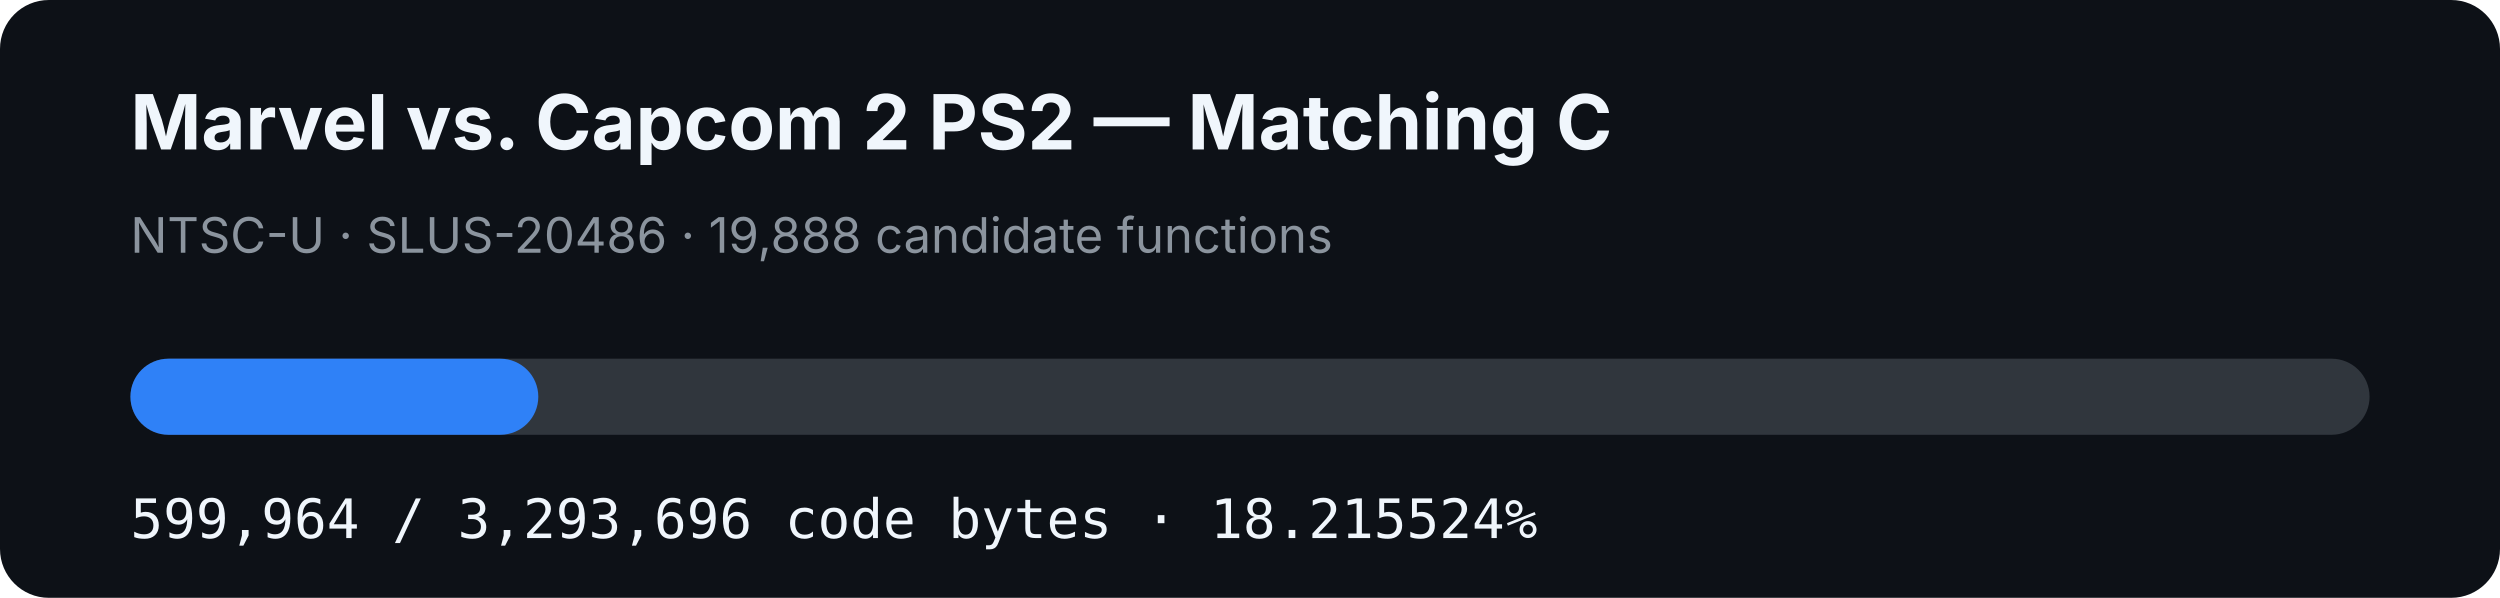
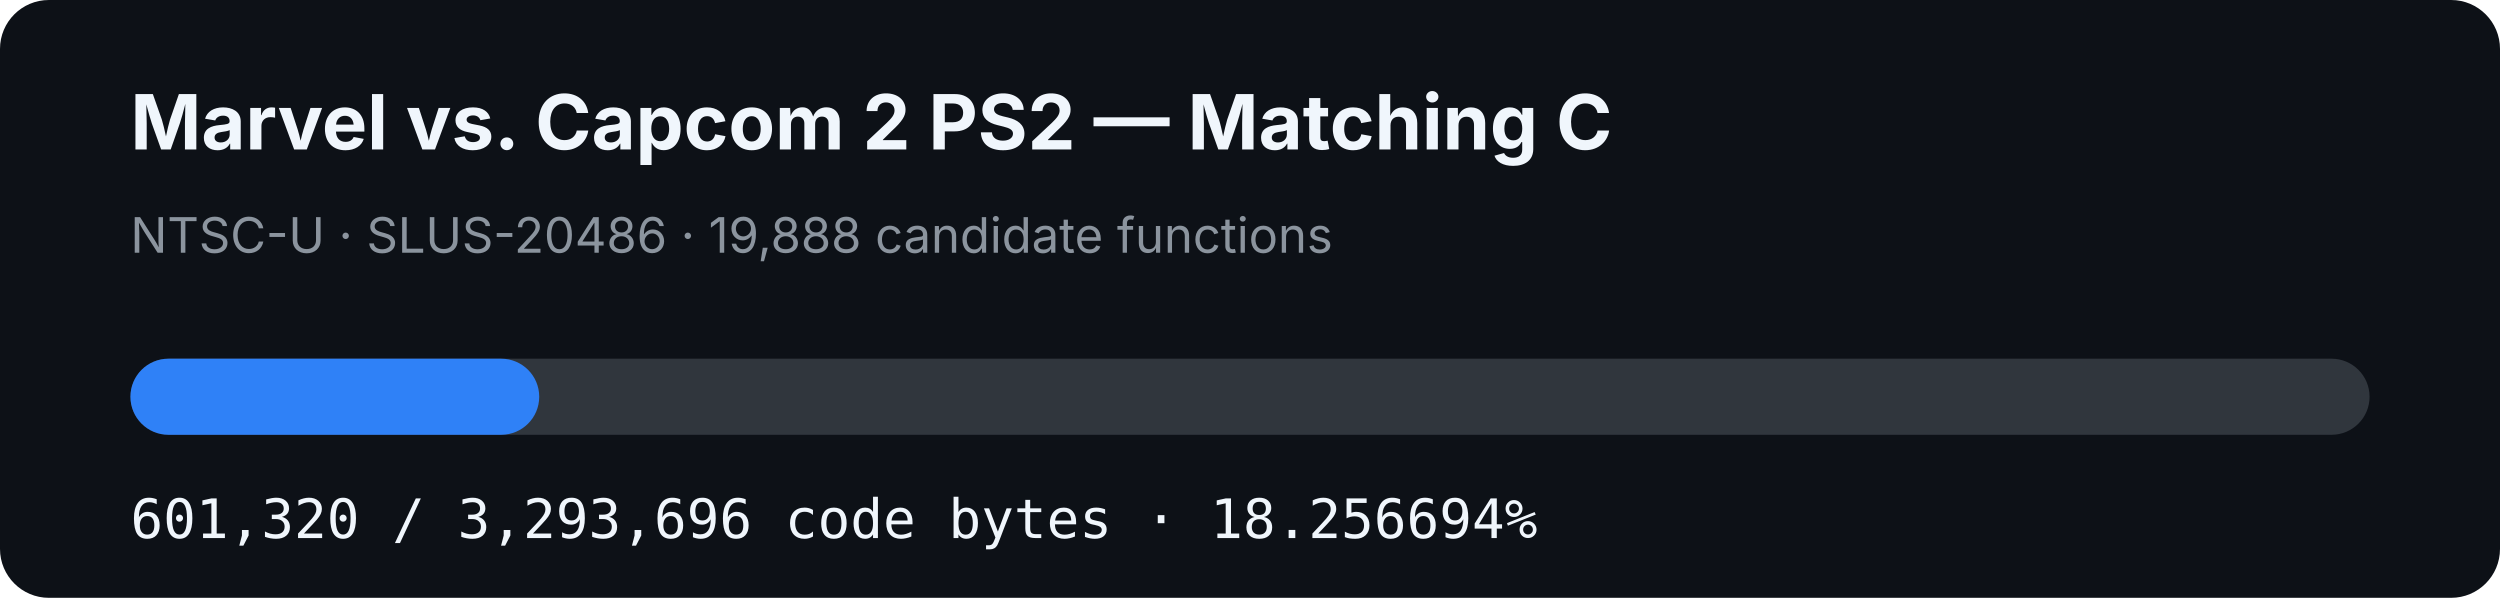
- <svg xmlns="http://www.w3.org/2000/svg" width="920" height="220" viewBox="0 0 920 220" role="img" aria-label="MVC2 PS2 matching C progress: 18.215524%">
+ <svg xmlns="http://www.w3.org/2000/svg" width="920" height="220" viewBox="0 0 920 220" role="img" aria-label="MVC2 PS2 matching C progress: 18.256694%">
  <rect width="920" height="220" rx="18" fill="#0d1117" />
  <text x="48" y="55" fill="#f0f6fc" font-family="-apple-system,BlinkMacSystemFont,Segoe UI,sans-serif" font-size="28" font-weight="700">Marvel vs. Capcom 2 PS2 — Matching C</text>
  <text x="48" y="93" fill="#8b949e" font-family="-apple-system,BlinkMacSystemFont,Segoe UI,sans-serif" font-size="18">NTSC-U · SLUS-20486 · 19,888 candidate functions</text>
  <rect x="48" y="132" width="824" height="28" rx="14" fill="#30363d" />
-   <rect x="48" y="132" width="150.096" height="28" rx="14" fill="#2f81f7" />
-   <text x="48" y="198" fill="#f0f6fc" font-family="ui-monospace,SFMono-Regular,Menlo,monospace" font-size="20">599,964 / 3,293,696 code bytes · 18.215524%</text>
+   <rect x="48" y="132" width="150.435" height="28" rx="14" fill="#2f81f7" />
+   <text x="48" y="198" fill="#f0f6fc" font-family="ui-monospace,SFMono-Regular,Menlo,monospace" font-size="20">601,320 / 3,293,696 code bytes · 18.256694%</text>
</svg>
